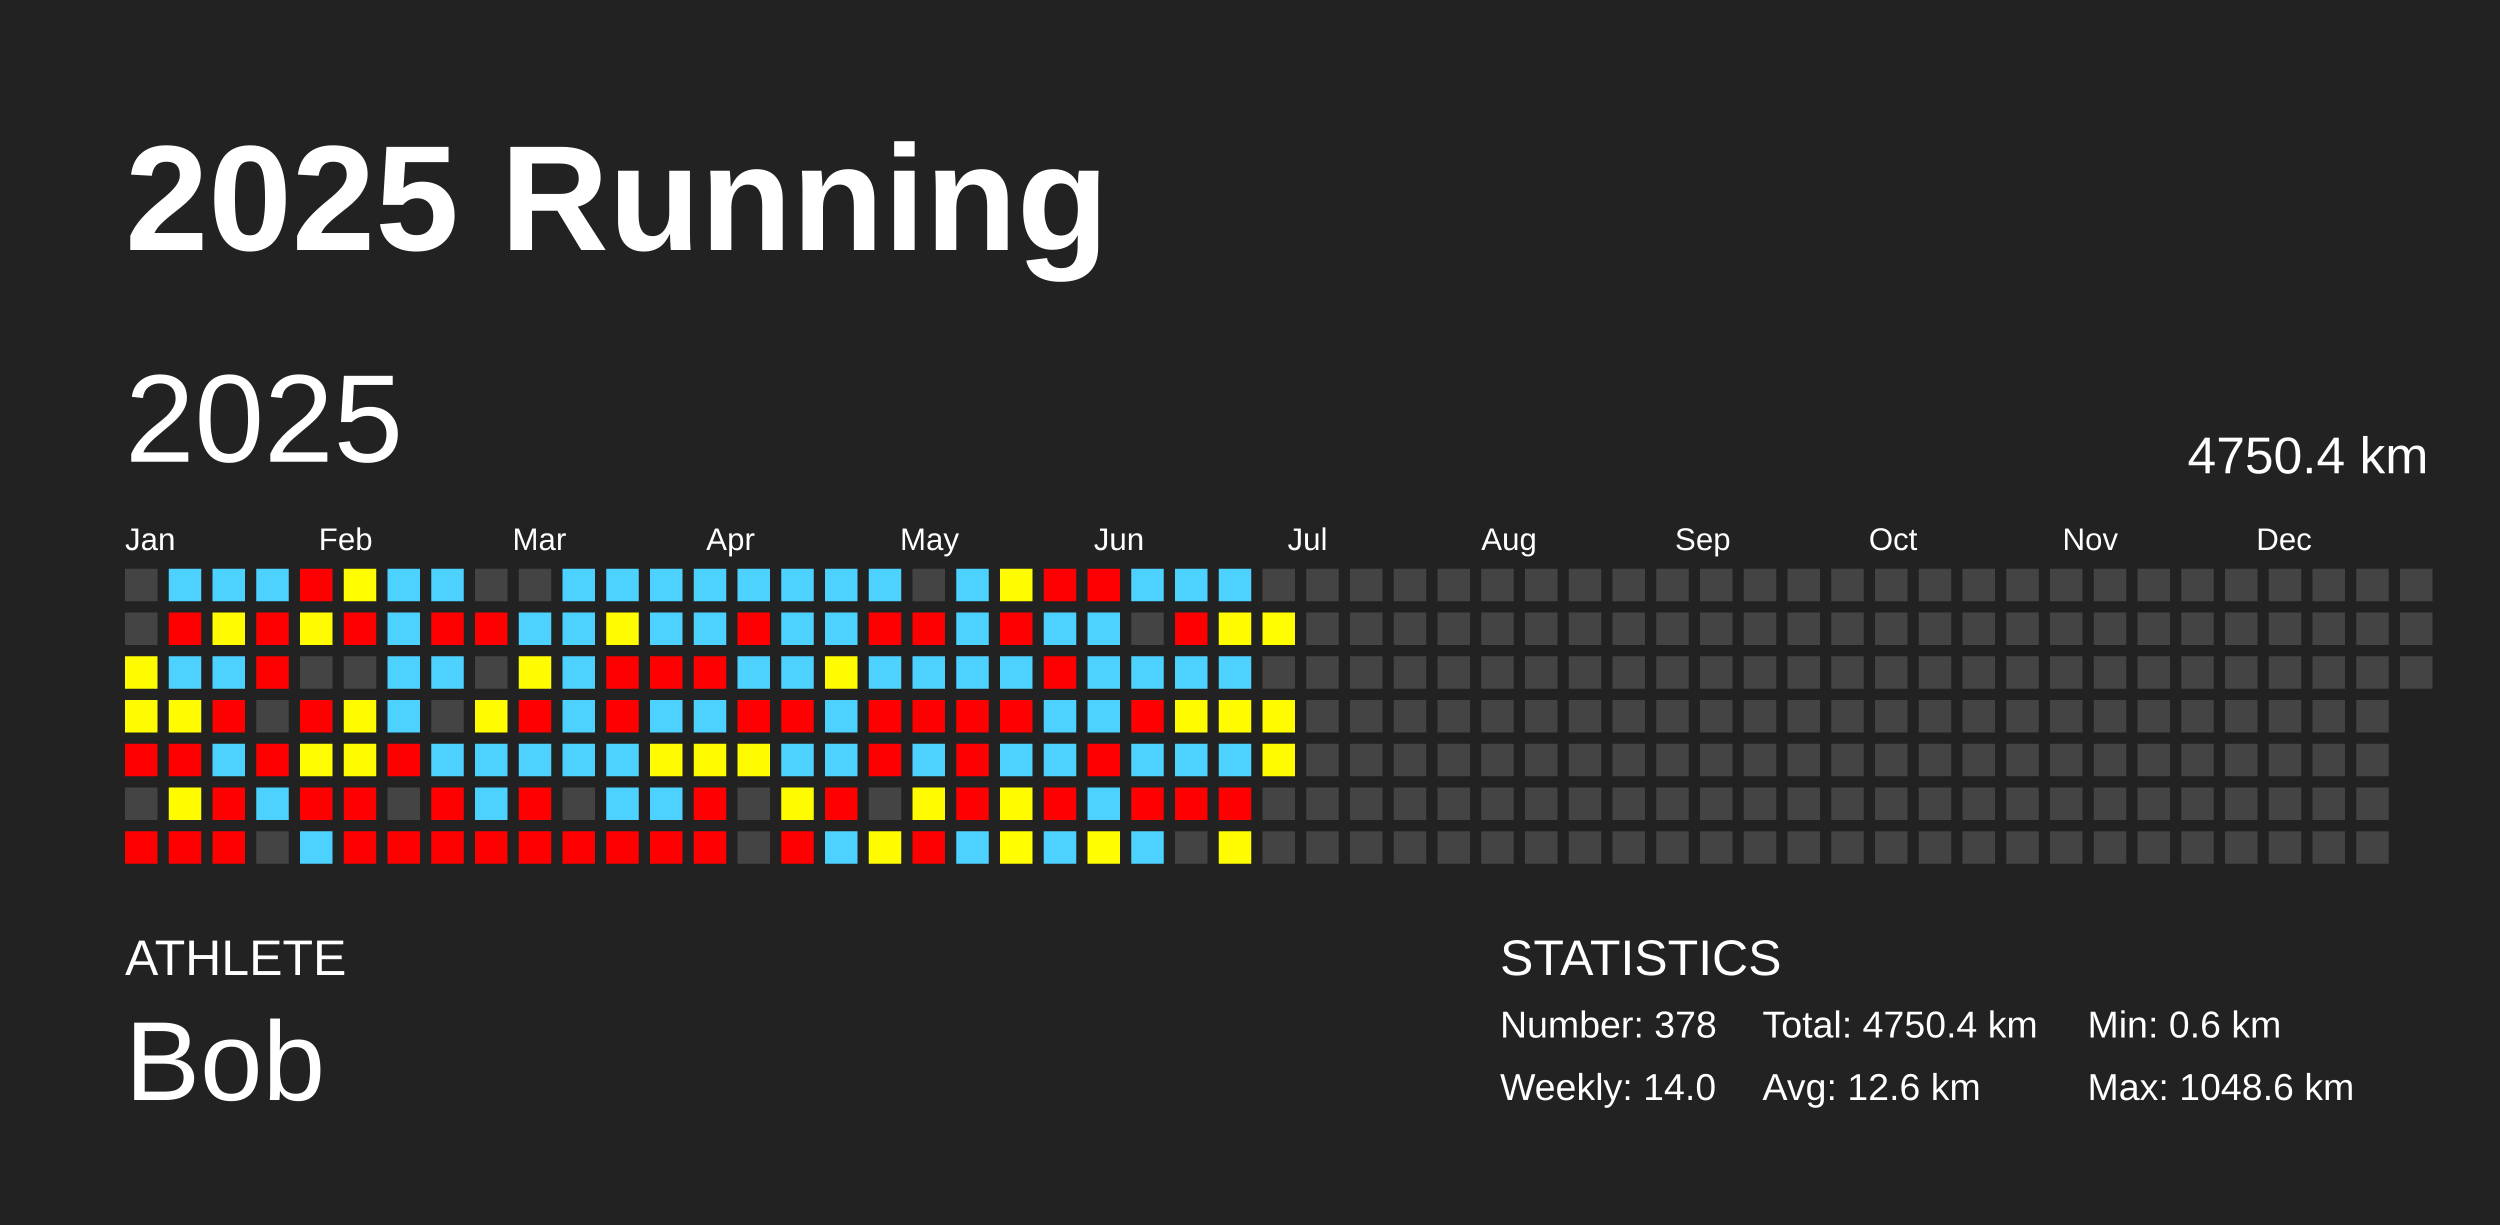
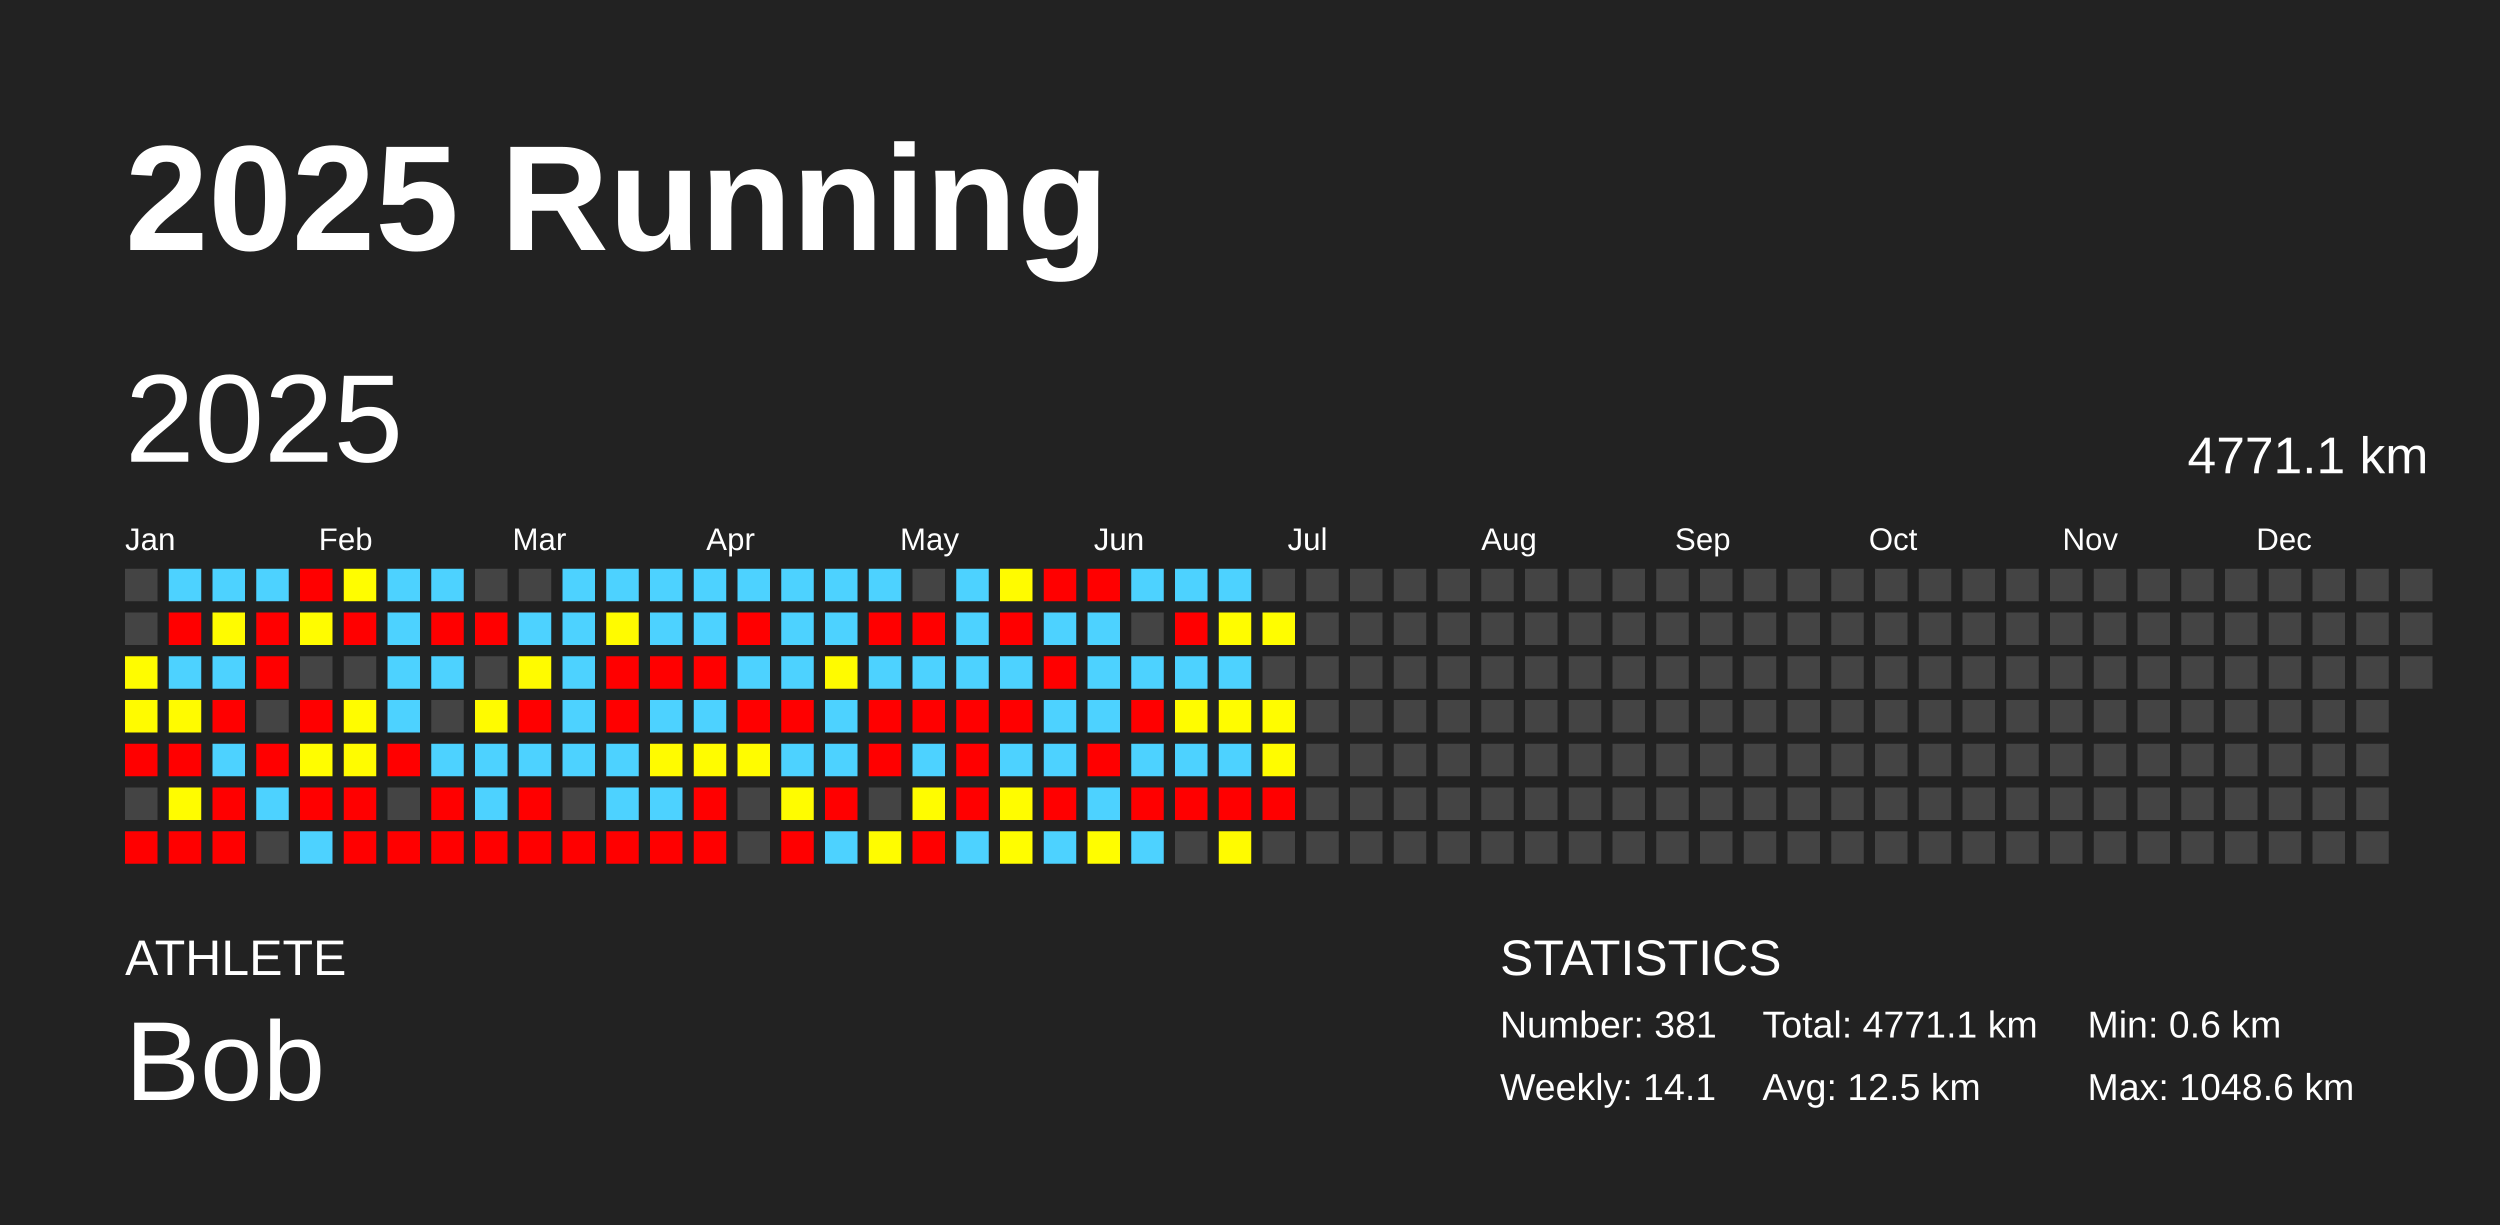
<svg xmlns="http://www.w3.org/2000/svg" baseProfile="full" height="98mm" version="1.1" viewBox="0,0,200,98" width="200mm">
  <defs />
  <rect fill="#222222" height="98" width="200" x="0" y="0" />
  <text fill="#FFFFFF" style="font-size:12px; font-family:Arial; font-weight:bold;" x="10" y="20">2025 Running</text>
  <text fill="#FFFFFF" style="font-size:4px; font-family:Arial" x="10" y="78">ATHLETE</text>
  <text fill="#FFFFFF" style="font-size:9px; font-family:Arial" x="10" y="88">Bob</text>
  <text fill="#FFFFFF" style="font-size:4px; font-family:Arial" x="120" y="78">STATISTICS</text>
-   <text fill="#FFFFFF" style="font-size:3px; font-family:Arial" x="120" y="83">Number: 378</text>
-   <text fill="#FFFFFF" style="font-size:3px; font-family:Arial" x="120" y="88">Weekly: 14.0</text>
-   <text fill="#FFFFFF" style="font-size:3px; font-family:Arial" x="141" y="83">Total: 4750.4 km</text>
-   <text fill="#FFFFFF" style="font-size:3px; font-family:Arial" x="141" y="88">Avg: 12.6 km</text>
+   <text fill="#FFFFFF" style="font-size:3px; font-family:Arial" x="120" y="83">Number: 381</text>
+   <text fill="#FFFFFF" style="font-size:3px; font-family:Arial" x="120" y="88">Weekly: 14.1</text>
+   <text fill="#FFFFFF" style="font-size:3px; font-family:Arial" x="141" y="83">Total: 4771.1 km</text>
+   <text fill="#FFFFFF" style="font-size:3px; font-family:Arial" x="141" y="88">Avg: 12.5 km</text>
  <text fill="#FFFFFF" style="font-size:3px; font-family:Arial" x="167" y="83">Min: 0.6 km</text>
  <text fill="#FFFFFF" style="font-size:3px; font-family:Arial" x="167" y="88">Max: 1048.6 km</text>
  <text dominant-baseline="hanging" fill="#FFFFFF" style="font-size:10.0px; font-family:Arial;" x="10" y="30">2025</text>
-   <text dominant-baseline="hanging" fill="#FFFFFF" style="font-size:4.125px; font-family:Arial;" x="175" y="35">4750.4 km</text>
+   <text dominant-baseline="hanging" fill="#FFFFFF" style="font-size:4.125px; font-family:Arial;" x="175" y="35">4771.1 km</text>
  <text fill="#FFFFFF" style="font-size:2.5px; font-family:Arial" x="10.0" y="44">Jan</text>
  <text fill="#FFFFFF" style="font-size:2.5px; font-family:Arial" x="25.5" y="44">Feb</text>
  <text fill="#FFFFFF" style="font-size:2.5px; font-family:Arial" x="41.0" y="44">Mar</text>
  <text fill="#FFFFFF" style="font-size:2.5px; font-family:Arial" x="56.5" y="44">Apr</text>
  <text fill="#FFFFFF" style="font-size:2.5px; font-family:Arial" x="72.0" y="44">May</text>
  <text fill="#FFFFFF" style="font-size:2.5px; font-family:Arial" x="87.5" y="44">Jun</text>
  <text fill="#FFFFFF" style="font-size:2.5px; font-family:Arial" x="103.0" y="44">Jul</text>
  <text fill="#FFFFFF" style="font-size:2.5px; font-family:Arial" x="118.5" y="44">Aug</text>
  <text fill="#FFFFFF" style="font-size:2.5px; font-family:Arial" x="134.0" y="44">Sep</text>
  <text fill="#FFFFFF" style="font-size:2.5px; font-family:Arial" x="149.5" y="44">Oct</text>
  <text fill="#FFFFFF" style="font-size:2.5px; font-family:Arial" x="165.0" y="44">Nov</text>
  <text fill="#FFFFFF" style="font-size:2.5px; font-family:Arial" x="180.5" y="44">Dec</text>
  <rect fill="#444444" height="2.6" width="2.6" x="10.0" y="45.5" />
  <rect fill="#444444" height="2.6" width="2.6" x="10.0" y="49.0" />
  <rect fill="#fffc00" height="2.6" width="2.6" x="10.0" y="52.5" />
  <rect fill="#fffb00" height="2.6" width="2.6" x="10.0" y="56.0" />
  <rect fill="red" height="2.6" width="2.6" x="10.0" y="59.5" />
  <rect fill="#444444" height="2.6" width="2.6" x="10.0" y="63.0" />
  <rect fill="red" height="2.6" width="2.6" x="10.0" y="66.5" />
  <rect fill="#4dd2ff" height="2.6" width="2.6" x="13.5" y="45.5" />
  <rect fill="red" height="2.6" width="2.6" x="13.5" y="49.0" />
  <rect fill="#4dd2ff" height="2.6" width="2.6" x="13.5" y="52.5" />
  <rect fill="#fffb00" height="2.6" width="2.6" x="13.5" y="56.0" />
  <rect fill="red" height="2.6" width="2.6" x="13.5" y="59.5" />
  <rect fill="#fffc00" height="2.6" width="2.6" x="13.5" y="63.0" />
  <rect fill="red" height="2.6" width="2.6" x="13.5" y="66.5" />
  <rect fill="#4dd2ff" height="2.6" width="2.6" x="17.0" y="45.5" />
  <rect fill="#fffb00" height="2.6" width="2.6" x="17.0" y="49.0" />
  <rect fill="#4dd2ff" height="2.6" width="2.6" x="17.0" y="52.5" />
  <rect fill="red" height="2.6" width="2.6" x="17.0" y="56.0" />
  <rect fill="#4dd2ff" height="2.6" width="2.6" x="17.0" y="59.5" />
  <rect fill="red" height="2.6" width="2.6" x="17.0" y="63.0" />
  <rect fill="red" height="2.6" width="2.6" x="17.0" y="66.5" />
  <rect fill="#4dd2ff" height="2.6" width="2.6" x="20.5" y="45.5" />
  <rect fill="red" height="2.6" width="2.6" x="20.5" y="49.0" />
  <rect fill="red" height="2.6" width="2.6" x="20.5" y="52.5" />
  <rect fill="#444444" height="2.6" width="2.6" x="20.5" y="56.0" />
  <rect fill="red" height="2.6" width="2.6" x="20.5" y="59.5" />
  <rect fill="#4dd2ff" height="2.6" width="2.6" x="20.5" y="63.0" />
  <rect fill="#444444" height="2.6" width="2.6" x="20.5" y="66.5" />
  <rect fill="red" height="2.6" width="2.6" x="24.0" y="45.5" />
  <rect fill="#fffc00" height="2.6" width="2.6" x="24.0" y="49.0" />
  <rect fill="#444444" height="2.6" width="2.6" x="24.0" y="52.5" />
  <rect fill="red" height="2.6" width="2.6" x="24.0" y="56.0" />
  <rect fill="#fffd00" height="2.6" width="2.6" x="24.0" y="59.5" />
  <rect fill="red" height="2.6" width="2.6" x="24.0" y="63.0" />
  <rect fill="#4dd2ff" height="2.6" width="2.6" x="24.0" y="66.5" />
  <rect fill="#fffd00" height="2.6" width="2.6" x="27.5" y="45.5" />
  <rect fill="red" height="2.6" width="2.6" x="27.5" y="49.0" />
  <rect fill="#444444" height="2.6" width="2.6" x="27.5" y="52.5" />
  <rect fill="#fffc00" height="2.6" width="2.6" x="27.5" y="56.0" />
  <rect fill="#fffc00" height="2.6" width="2.6" x="27.5" y="59.5" />
  <rect fill="red" height="2.6" width="2.6" x="27.5" y="63.0" />
  <rect fill="red" height="2.6" width="2.6" x="27.5" y="66.5" />
  <rect fill="#4dd2ff" height="2.6" width="2.6" x="31.0" y="45.5" />
  <rect fill="#4dd2ff" height="2.6" width="2.6" x="31.0" y="49.0" />
  <rect fill="#4dd2ff" height="2.6" width="2.6" x="31.0" y="52.5" />
  <rect fill="#4dd2ff" height="2.6" width="2.6" x="31.0" y="56.0" />
  <rect fill="red" height="2.6" width="2.6" x="31.0" y="59.5" />
  <rect fill="#444444" height="2.6" width="2.6" x="31.0" y="63.0" />
  <rect fill="red" height="2.6" width="2.6" x="31.0" y="66.5" />
  <rect fill="#4dd2ff" height="2.6" width="2.6" x="34.5" y="45.5" />
  <rect fill="red" height="2.6" width="2.6" x="34.5" y="49.0" />
  <rect fill="#4dd2ff" height="2.6" width="2.6" x="34.5" y="52.5" />
  <rect fill="#444444" height="2.6" width="2.6" x="34.5" y="56.0" />
  <rect fill="#4dd2ff" height="2.6" width="2.6" x="34.5" y="59.5" />
  <rect fill="red" height="2.6" width="2.6" x="34.5" y="63.0" />
  <rect fill="red" height="2.6" width="2.6" x="34.5" y="66.5" />
  <rect fill="#444444" height="2.6" width="2.6" x="38.0" y="45.5" />
  <rect fill="red" height="2.6" width="2.6" x="38.0" y="49.0" />
  <rect fill="#444444" height="2.6" width="2.6" x="38.0" y="52.5" />
  <rect fill="#fffb00" height="2.6" width="2.6" x="38.0" y="56.0" />
  <rect fill="#4dd2ff" height="2.6" width="2.6" x="38.0" y="59.5" />
  <rect fill="#4dd2ff" height="2.6" width="2.6" x="38.0" y="63.0" />
  <rect fill="red" height="2.6" width="2.6" x="38.0" y="66.5" />
  <rect fill="#444444" height="2.6" width="2.6" x="41.5" y="45.5" />
  <rect fill="#4dd2ff" height="2.6" width="2.6" x="41.5" y="49.0" />
  <rect fill="#fffb00" height="2.6" width="2.6" x="41.5" y="52.5" />
  <rect fill="red" height="2.6" width="2.6" x="41.5" y="56.0" />
  <rect fill="#4dd2ff" height="2.6" width="2.6" x="41.5" y="59.5" />
  <rect fill="red" height="2.6" width="2.6" x="41.5" y="63.0" />
  <rect fill="red" height="2.6" width="2.6" x="41.5" y="66.5" />
  <rect fill="#4dd2ff" height="2.6" width="2.6" x="45.0" y="45.5" />
  <rect fill="#4dd2ff" height="2.6" width="2.6" x="45.0" y="49.0" />
  <rect fill="#4dd2ff" height="2.6" width="2.6" x="45.0" y="52.5" />
  <rect fill="#4dd2ff" height="2.6" width="2.6" x="45.0" y="56.0" />
  <rect fill="#4dd2ff" height="2.6" width="2.6" x="45.0" y="59.5" />
  <rect fill="#444444" height="2.6" width="2.6" x="45.0" y="63.0" />
  <rect fill="red" height="2.6" width="2.6" x="45.0" y="66.5" />
  <rect fill="#4dd2ff" height="2.6" width="2.6" x="48.5" y="45.5" />
  <rect fill="#fffb00" height="2.6" width="2.6" x="48.5" y="49.0" />
  <rect fill="red" height="2.6" width="2.6" x="48.5" y="52.5" />
  <rect fill="red" height="2.6" width="2.6" x="48.5" y="56.0" />
  <rect fill="#4dd2ff" height="2.6" width="2.6" x="48.5" y="59.5" />
  <rect fill="#4dd2ff" height="2.6" width="2.6" x="48.5" y="63.0" />
  <rect fill="red" height="2.6" width="2.6" x="48.5" y="66.5" />
  <rect fill="#4dd2ff" height="2.6" width="2.6" x="52.0" y="45.5" />
  <rect fill="#4dd2ff" height="2.6" width="2.6" x="52.0" y="49.0" />
  <rect fill="red" height="2.6" width="2.6" x="52.0" y="52.5" />
  <rect fill="#4dd2ff" height="2.6" width="2.6" x="52.0" y="56.0" />
  <rect fill="#fffb00" height="2.6" width="2.6" x="52.0" y="59.5" />
  <rect fill="#4dd2ff" height="2.6" width="2.6" x="52.0" y="63.0" />
  <rect fill="red" height="2.6" width="2.6" x="52.0" y="66.5" />
  <rect fill="#4dd2ff" height="2.6" width="2.6" x="55.5" y="45.5" />
  <rect fill="#4dd2ff" height="2.6" width="2.6" x="55.5" y="49.0" />
  <rect fill="red" height="2.6" width="2.6" x="55.5" y="52.5" />
  <rect fill="#4dd2ff" height="2.6" width="2.6" x="55.5" y="56.0" />
  <rect fill="#fffc00" height="2.6" width="2.6" x="55.5" y="59.5" />
  <rect fill="red" height="2.6" width="2.6" x="55.5" y="63.0" />
  <rect fill="red" height="2.6" width="2.6" x="55.5" y="66.5" />
  <rect fill="#4dd2ff" height="2.6" width="2.6" x="59.0" y="45.5" />
  <rect fill="red" height="2.6" width="2.6" x="59.0" y="49.0" />
  <rect fill="#4dd2ff" height="2.6" width="2.6" x="59.0" y="52.5" />
  <rect fill="red" height="2.6" width="2.6" x="59.0" y="56.0" />
  <rect fill="#fffc00" height="2.6" width="2.6" x="59.0" y="59.5" />
  <rect fill="#444444" height="2.6" width="2.6" x="59.0" y="63.0" />
  <rect fill="#444444" height="2.6" width="2.6" x="59.0" y="66.5" />
  <rect fill="#4dd2ff" height="2.6" width="2.6" x="62.5" y="45.5" />
  <rect fill="#4dd2ff" height="2.6" width="2.6" x="62.5" y="49.0" />
  <rect fill="#4dd2ff" height="2.6" width="2.6" x="62.5" y="52.5" />
  <rect fill="red" height="2.6" width="2.6" x="62.5" y="56.0" />
  <rect fill="#4dd2ff" height="2.6" width="2.6" x="62.5" y="59.5" />
  <rect fill="#fffc00" height="2.6" width="2.6" x="62.5" y="63.0" />
  <rect fill="red" height="2.6" width="2.6" x="62.5" y="66.5" />
  <rect fill="#4dd2ff" height="2.6" width="2.6" x="66.0" y="45.5" />
  <rect fill="#4dd2ff" height="2.6" width="2.6" x="66.0" y="49.0" />
  <rect fill="#fffb00" height="2.6" width="2.6" x="66.0" y="52.5" />
  <rect fill="#4dd2ff" height="2.6" width="2.6" x="66.0" y="56.0" />
  <rect fill="#4dd2ff" height="2.6" width="2.6" x="66.0" y="59.5" />
  <rect fill="red" height="2.6" width="2.6" x="66.0" y="63.0" />
  <rect fill="#4dd2ff" height="2.6" width="2.6" x="66.0" y="66.5" />
  <rect fill="#4dd2ff" height="2.6" width="2.6" x="69.5" y="45.5" />
  <rect fill="red" height="2.6" width="2.6" x="69.5" y="49.0" />
  <rect fill="#4dd2ff" height="2.6" width="2.6" x="69.5" y="52.5" />
  <rect fill="red" height="2.6" width="2.6" x="69.5" y="56.0" />
  <rect fill="red" height="2.6" width="2.6" x="69.5" y="59.5" />
  <rect fill="#444444" height="2.6" width="2.6" x="69.5" y="63.0" />
  <rect fill="#fffc00" height="2.6" width="2.6" x="69.5" y="66.5" />
  <rect fill="#444444" height="2.6" width="2.6" x="73.0" y="45.5" />
  <rect fill="red" height="2.6" width="2.6" x="73.0" y="49.0" />
  <rect fill="#4dd2ff" height="2.6" width="2.6" x="73.0" y="52.5" />
  <rect fill="red" height="2.6" width="2.6" x="73.0" y="56.0" />
  <rect fill="#4dd2ff" height="2.6" width="2.6" x="73.0" y="59.5" />
  <rect fill="#fffc00" height="2.6" width="2.6" x="73.0" y="63.0" />
  <rect fill="red" height="2.6" width="2.6" x="73.0" y="66.5" />
  <rect fill="#4dd2ff" height="2.6" width="2.6" x="76.5" y="45.5" />
  <rect fill="#4dd2ff" height="2.6" width="2.6" x="76.5" y="49.0" />
  <rect fill="#4dd2ff" height="2.6" width="2.6" x="76.5" y="52.5" />
  <rect fill="red" height="2.6" width="2.6" x="76.5" y="56.0" />
  <rect fill="red" height="2.6" width="2.6" x="76.5" y="59.5" />
  <rect fill="red" height="2.6" width="2.6" x="76.5" y="63.0" />
  <rect fill="#4dd2ff" height="2.6" width="2.6" x="76.5" y="66.5" />
  <rect fill="#fffb00" height="2.6" width="2.6" x="80.0" y="45.5" />
  <rect fill="red" height="2.6" width="2.6" x="80.0" y="49.0" />
  <rect fill="#4dd2ff" height="2.6" width="2.6" x="80.0" y="52.5" />
  <rect fill="red" height="2.6" width="2.6" x="80.0" y="56.0" />
  <rect fill="#4dd2ff" height="2.6" width="2.6" x="80.0" y="59.5" />
  <rect fill="#fffc00" height="2.6" width="2.6" x="80.0" y="63.0" />
  <rect fill="#fffd00" height="2.6" width="2.6" x="80.0" y="66.5" />
  <rect fill="red" height="2.6" width="2.6" x="83.5" y="45.5" />
  <rect fill="#4dd2ff" height="2.6" width="2.6" x="83.5" y="49.0" />
  <rect fill="red" height="2.6" width="2.6" x="83.5" y="52.5" />
  <rect fill="#4dd2ff" height="2.6" width="2.6" x="83.5" y="56.0" />
  <rect fill="#4dd2ff" height="2.6" width="2.6" x="83.5" y="59.5" />
  <rect fill="red" height="2.6" width="2.6" x="83.5" y="63.0" />
  <rect fill="#4dd2ff" height="2.6" width="2.6" x="83.5" y="66.5" />
  <rect fill="red" height="2.6" width="2.6" x="87.0" y="45.5" />
  <rect fill="#4dd2ff" height="2.6" width="2.6" x="87.0" y="49.0" />
  <rect fill="#4dd2ff" height="2.6" width="2.6" x="87.0" y="52.5" />
  <rect fill="#4dd2ff" height="2.6" width="2.6" x="87.0" y="56.0" />
  <rect fill="red" height="2.6" width="2.6" x="87.0" y="59.5" />
  <rect fill="#4dd2ff" height="2.6" width="2.6" x="87.0" y="63.0" />
  <rect fill="#fffd00" height="2.6" width="2.6" x="87.0" y="66.5" />
  <rect fill="#4dd2ff" height="2.6" width="2.6" x="90.5" y="45.5" />
  <rect fill="#444444" height="2.6" width="2.6" x="90.5" y="49.0" />
  <rect fill="#4dd2ff" height="2.6" width="2.6" x="90.5" y="52.5" />
  <rect fill="red" height="2.6" width="2.6" x="90.5" y="56.0" />
  <rect fill="#4dd2ff" height="2.6" width="2.6" x="90.5" y="59.5" />
  <rect fill="red" height="2.6" width="2.6" x="90.5" y="63.0" />
  <rect fill="#4dd2ff" height="2.6" width="2.6" x="90.5" y="66.5" />
  <rect fill="#4dd2ff" height="2.6" width="2.6" x="94.0" y="45.5" />
  <rect fill="red" height="2.6" width="2.6" x="94.0" y="49.0" />
  <rect fill="#4dd2ff" height="2.6" width="2.6" x="94.0" y="52.5" />
  <rect fill="#fffc00" height="2.6" width="2.6" x="94.0" y="56.0" />
  <rect fill="#4dd2ff" height="2.6" width="2.6" x="94.0" y="59.5" />
  <rect fill="red" height="2.6" width="2.6" x="94.0" y="63.0" />
  <rect fill="#444444" height="2.6" width="2.6" x="94.0" y="66.5" />
  <rect fill="#4dd2ff" height="2.6" width="2.6" x="97.5" y="45.5" />
  <rect fill="#fffc00" height="2.6" width="2.6" x="97.5" y="49.0" />
  <rect fill="#4dd2ff" height="2.6" width="2.6" x="97.5" y="52.5" />
  <rect fill="#fffc00" height="2.6" width="2.6" x="97.5" y="56.0" />
  <rect fill="#4dd2ff" height="2.6" width="2.6" x="97.5" y="59.5" />
  <rect fill="red" height="2.6" width="2.6" x="97.5" y="63.0" />
  <rect fill="#fffb00" height="2.6" width="2.6" x="97.5" y="66.5" />
  <rect fill="#444444" height="2.6" width="2.6" x="101.0" y="45.5" />
  <rect fill="#fffd00" height="2.6" width="2.6" x="101.0" y="49.0" />
  <rect fill="#444444" height="2.6" width="2.6" x="101.0" y="52.5" />
  <rect fill="#fffc00" height="2.6" width="2.6" x="101.0" y="56.0" />
  <rect fill="#fffc00" height="2.6" width="2.6" x="101.0" y="59.5" />
-   <rect fill="#444444" height="2.6" width="2.6" x="101.0" y="63.0" />
+   <rect fill="red" height="2.6" width="2.6" x="101.0" y="63.0" />
  <rect fill="#444444" height="2.6" width="2.6" x="101.0" y="66.5" />
  <rect fill="#444444" height="2.6" width="2.6" x="104.5" y="45.5" />
  <rect fill="#444444" height="2.6" width="2.6" x="104.5" y="49.0" />
  <rect fill="#444444" height="2.6" width="2.6" x="104.5" y="52.5" />
  <rect fill="#444444" height="2.6" width="2.6" x="104.5" y="56.0" />
  <rect fill="#444444" height="2.6" width="2.6" x="104.5" y="59.5" />
  <rect fill="#444444" height="2.6" width="2.6" x="104.5" y="63.0" />
  <rect fill="#444444" height="2.6" width="2.6" x="104.5" y="66.5" />
  <rect fill="#444444" height="2.6" width="2.6" x="108.0" y="45.5" />
  <rect fill="#444444" height="2.6" width="2.6" x="108.0" y="49.0" />
  <rect fill="#444444" height="2.6" width="2.6" x="108.0" y="52.5" />
  <rect fill="#444444" height="2.6" width="2.6" x="108.0" y="56.0" />
  <rect fill="#444444" height="2.6" width="2.6" x="108.0" y="59.5" />
  <rect fill="#444444" height="2.6" width="2.6" x="108.0" y="63.0" />
  <rect fill="#444444" height="2.6" width="2.6" x="108.0" y="66.5" />
  <rect fill="#444444" height="2.6" width="2.6" x="111.5" y="45.5" />
  <rect fill="#444444" height="2.6" width="2.6" x="111.5" y="49.0" />
  <rect fill="#444444" height="2.6" width="2.6" x="111.5" y="52.5" />
  <rect fill="#444444" height="2.6" width="2.6" x="111.5" y="56.0" />
  <rect fill="#444444" height="2.6" width="2.6" x="111.5" y="59.5" />
  <rect fill="#444444" height="2.6" width="2.6" x="111.5" y="63.0" />
  <rect fill="#444444" height="2.6" width="2.6" x="111.5" y="66.5" />
  <rect fill="#444444" height="2.6" width="2.6" x="115.0" y="45.5" />
  <rect fill="#444444" height="2.6" width="2.6" x="115.0" y="49.0" />
  <rect fill="#444444" height="2.6" width="2.6" x="115.0" y="52.5" />
  <rect fill="#444444" height="2.6" width="2.6" x="115.0" y="56.0" />
  <rect fill="#444444" height="2.6" width="2.6" x="115.0" y="59.5" />
  <rect fill="#444444" height="2.6" width="2.6" x="115.0" y="63.0" />
  <rect fill="#444444" height="2.6" width="2.6" x="115.0" y="66.5" />
  <rect fill="#444444" height="2.6" width="2.6" x="118.5" y="45.5" />
  <rect fill="#444444" height="2.6" width="2.6" x="118.5" y="49.0" />
  <rect fill="#444444" height="2.6" width="2.6" x="118.5" y="52.5" />
  <rect fill="#444444" height="2.6" width="2.6" x="118.5" y="56.0" />
  <rect fill="#444444" height="2.6" width="2.6" x="118.5" y="59.5" />
  <rect fill="#444444" height="2.6" width="2.6" x="118.5" y="63.0" />
  <rect fill="#444444" height="2.6" width="2.6" x="118.5" y="66.5" />
  <rect fill="#444444" height="2.6" width="2.6" x="122.0" y="45.5" />
  <rect fill="#444444" height="2.6" width="2.6" x="122.0" y="49.0" />
  <rect fill="#444444" height="2.6" width="2.6" x="122.0" y="52.5" />
  <rect fill="#444444" height="2.6" width="2.6" x="122.0" y="56.0" />
  <rect fill="#444444" height="2.6" width="2.6" x="122.0" y="59.5" />
  <rect fill="#444444" height="2.6" width="2.6" x="122.0" y="63.0" />
  <rect fill="#444444" height="2.6" width="2.6" x="122.0" y="66.5" />
  <rect fill="#444444" height="2.6" width="2.6" x="125.5" y="45.5" />
  <rect fill="#444444" height="2.6" width="2.6" x="125.5" y="49.0" />
  <rect fill="#444444" height="2.6" width="2.6" x="125.5" y="52.5" />
  <rect fill="#444444" height="2.6" width="2.6" x="125.5" y="56.0" />
  <rect fill="#444444" height="2.6" width="2.6" x="125.5" y="59.5" />
  <rect fill="#444444" height="2.6" width="2.6" x="125.5" y="63.0" />
  <rect fill="#444444" height="2.6" width="2.6" x="125.5" y="66.5" />
  <rect fill="#444444" height="2.6" width="2.6" x="129.0" y="45.5" />
  <rect fill="#444444" height="2.6" width="2.6" x="129.0" y="49.0" />
  <rect fill="#444444" height="2.6" width="2.6" x="129.0" y="52.5" />
  <rect fill="#444444" height="2.6" width="2.6" x="129.0" y="56.0" />
  <rect fill="#444444" height="2.6" width="2.6" x="129.0" y="59.5" />
  <rect fill="#444444" height="2.6" width="2.6" x="129.0" y="63.0" />
  <rect fill="#444444" height="2.6" width="2.6" x="129.0" y="66.5" />
  <rect fill="#444444" height="2.6" width="2.6" x="132.5" y="45.5" />
  <rect fill="#444444" height="2.6" width="2.6" x="132.5" y="49.0" />
  <rect fill="#444444" height="2.6" width="2.6" x="132.5" y="52.5" />
  <rect fill="#444444" height="2.6" width="2.6" x="132.5" y="56.0" />
  <rect fill="#444444" height="2.6" width="2.6" x="132.5" y="59.5" />
  <rect fill="#444444" height="2.6" width="2.6" x="132.5" y="63.0" />
  <rect fill="#444444" height="2.6" width="2.6" x="132.5" y="66.5" />
  <rect fill="#444444" height="2.6" width="2.6" x="136.0" y="45.5" />
  <rect fill="#444444" height="2.6" width="2.6" x="136.0" y="49.0" />
  <rect fill="#444444" height="2.6" width="2.6" x="136.0" y="52.5" />
  <rect fill="#444444" height="2.6" width="2.6" x="136.0" y="56.0" />
  <rect fill="#444444" height="2.6" width="2.6" x="136.0" y="59.5" />
  <rect fill="#444444" height="2.6" width="2.6" x="136.0" y="63.0" />
  <rect fill="#444444" height="2.6" width="2.6" x="136.0" y="66.5" />
  <rect fill="#444444" height="2.6" width="2.6" x="139.5" y="45.5" />
  <rect fill="#444444" height="2.6" width="2.6" x="139.5" y="49.0" />
  <rect fill="#444444" height="2.6" width="2.6" x="139.5" y="52.5" />
  <rect fill="#444444" height="2.6" width="2.6" x="139.5" y="56.0" />
  <rect fill="#444444" height="2.6" width="2.6" x="139.5" y="59.5" />
  <rect fill="#444444" height="2.6" width="2.6" x="139.5" y="63.0" />
  <rect fill="#444444" height="2.6" width="2.6" x="139.5" y="66.5" />
  <rect fill="#444444" height="2.6" width="2.6" x="143.0" y="45.5" />
  <rect fill="#444444" height="2.6" width="2.6" x="143.0" y="49.0" />
  <rect fill="#444444" height="2.6" width="2.6" x="143.0" y="52.5" />
  <rect fill="#444444" height="2.6" width="2.6" x="143.0" y="56.0" />
  <rect fill="#444444" height="2.6" width="2.6" x="143.0" y="59.5" />
  <rect fill="#444444" height="2.6" width="2.6" x="143.0" y="63.0" />
  <rect fill="#444444" height="2.6" width="2.6" x="143.0" y="66.5" />
  <rect fill="#444444" height="2.6" width="2.6" x="146.5" y="45.5" />
  <rect fill="#444444" height="2.6" width="2.6" x="146.5" y="49.0" />
  <rect fill="#444444" height="2.6" width="2.6" x="146.5" y="52.5" />
  <rect fill="#444444" height="2.6" width="2.6" x="146.5" y="56.0" />
  <rect fill="#444444" height="2.6" width="2.6" x="146.5" y="59.5" />
  <rect fill="#444444" height="2.6" width="2.6" x="146.5" y="63.0" />
  <rect fill="#444444" height="2.6" width="2.6" x="146.5" y="66.5" />
  <rect fill="#444444" height="2.6" width="2.6" x="150.0" y="45.5" />
  <rect fill="#444444" height="2.6" width="2.6" x="150.0" y="49.0" />
  <rect fill="#444444" height="2.6" width="2.6" x="150.0" y="52.5" />
  <rect fill="#444444" height="2.6" width="2.6" x="150.0" y="56.0" />
  <rect fill="#444444" height="2.6" width="2.6" x="150.0" y="59.5" />
  <rect fill="#444444" height="2.6" width="2.6" x="150.0" y="63.0" />
  <rect fill="#444444" height="2.6" width="2.6" x="150.0" y="66.5" />
  <rect fill="#444444" height="2.6" width="2.6" x="153.5" y="45.5" />
  <rect fill="#444444" height="2.6" width="2.6" x="153.5" y="49.0" />
  <rect fill="#444444" height="2.6" width="2.6" x="153.5" y="52.5" />
  <rect fill="#444444" height="2.6" width="2.6" x="153.5" y="56.0" />
  <rect fill="#444444" height="2.6" width="2.6" x="153.5" y="59.5" />
  <rect fill="#444444" height="2.6" width="2.6" x="153.5" y="63.0" />
  <rect fill="#444444" height="2.6" width="2.6" x="153.5" y="66.5" />
  <rect fill="#444444" height="2.6" width="2.6" x="157.0" y="45.5" />
  <rect fill="#444444" height="2.6" width="2.6" x="157.0" y="49.0" />
  <rect fill="#444444" height="2.6" width="2.6" x="157.0" y="52.5" />
  <rect fill="#444444" height="2.6" width="2.6" x="157.0" y="56.0" />
  <rect fill="#444444" height="2.6" width="2.6" x="157.0" y="59.5" />
  <rect fill="#444444" height="2.6" width="2.6" x="157.0" y="63.0" />
  <rect fill="#444444" height="2.6" width="2.6" x="157.0" y="66.5" />
  <rect fill="#444444" height="2.6" width="2.6" x="160.5" y="45.5" />
  <rect fill="#444444" height="2.6" width="2.6" x="160.5" y="49.0" />
  <rect fill="#444444" height="2.6" width="2.6" x="160.5" y="52.5" />
  <rect fill="#444444" height="2.6" width="2.6" x="160.5" y="56.0" />
  <rect fill="#444444" height="2.6" width="2.6" x="160.5" y="59.5" />
  <rect fill="#444444" height="2.6" width="2.6" x="160.5" y="63.0" />
  <rect fill="#444444" height="2.6" width="2.6" x="160.5" y="66.5" />
  <rect fill="#444444" height="2.6" width="2.6" x="164.0" y="45.5" />
  <rect fill="#444444" height="2.6" width="2.6" x="164.0" y="49.0" />
  <rect fill="#444444" height="2.6" width="2.6" x="164.0" y="52.5" />
  <rect fill="#444444" height="2.6" width="2.6" x="164.0" y="56.0" />
  <rect fill="#444444" height="2.6" width="2.6" x="164.0" y="59.5" />
  <rect fill="#444444" height="2.6" width="2.6" x="164.0" y="63.0" />
  <rect fill="#444444" height="2.6" width="2.6" x="164.0" y="66.5" />
  <rect fill="#444444" height="2.6" width="2.6" x="167.5" y="45.5" />
  <rect fill="#444444" height="2.6" width="2.6" x="167.5" y="49.0" />
  <rect fill="#444444" height="2.6" width="2.6" x="167.5" y="52.5" />
  <rect fill="#444444" height="2.6" width="2.6" x="167.5" y="56.0" />
  <rect fill="#444444" height="2.6" width="2.6" x="167.5" y="59.5" />
  <rect fill="#444444" height="2.6" width="2.6" x="167.5" y="63.0" />
  <rect fill="#444444" height="2.6" width="2.6" x="167.5" y="66.5" />
  <rect fill="#444444" height="2.6" width="2.6" x="171.0" y="45.5" />
  <rect fill="#444444" height="2.6" width="2.6" x="171.0" y="49.0" />
  <rect fill="#444444" height="2.6" width="2.6" x="171.0" y="52.5" />
  <rect fill="#444444" height="2.6" width="2.6" x="171.0" y="56.0" />
  <rect fill="#444444" height="2.6" width="2.6" x="171.0" y="59.5" />
  <rect fill="#444444" height="2.6" width="2.6" x="171.0" y="63.0" />
  <rect fill="#444444" height="2.6" width="2.6" x="171.0" y="66.5" />
  <rect fill="#444444" height="2.6" width="2.6" x="174.5" y="45.5" />
  <rect fill="#444444" height="2.6" width="2.6" x="174.5" y="49.0" />
  <rect fill="#444444" height="2.6" width="2.6" x="174.5" y="52.5" />
  <rect fill="#444444" height="2.6" width="2.6" x="174.5" y="56.0" />
  <rect fill="#444444" height="2.6" width="2.6" x="174.5" y="59.5" />
  <rect fill="#444444" height="2.6" width="2.6" x="174.5" y="63.0" />
  <rect fill="#444444" height="2.6" width="2.6" x="174.5" y="66.5" />
  <rect fill="#444444" height="2.6" width="2.6" x="178.0" y="45.5" />
  <rect fill="#444444" height="2.6" width="2.6" x="178.0" y="49.0" />
  <rect fill="#444444" height="2.6" width="2.6" x="178.0" y="52.5" />
  <rect fill="#444444" height="2.6" width="2.6" x="178.0" y="56.0" />
  <rect fill="#444444" height="2.6" width="2.6" x="178.0" y="59.5" />
  <rect fill="#444444" height="2.6" width="2.6" x="178.0" y="63.0" />
  <rect fill="#444444" height="2.6" width="2.6" x="178.0" y="66.5" />
  <rect fill="#444444" height="2.6" width="2.6" x="181.5" y="45.5" />
  <rect fill="#444444" height="2.6" width="2.6" x="181.5" y="49.0" />
  <rect fill="#444444" height="2.6" width="2.6" x="181.5" y="52.5" />
  <rect fill="#444444" height="2.6" width="2.6" x="181.5" y="56.0" />
  <rect fill="#444444" height="2.6" width="2.6" x="181.5" y="59.5" />
  <rect fill="#444444" height="2.6" width="2.6" x="181.5" y="63.0" />
  <rect fill="#444444" height="2.6" width="2.6" x="181.5" y="66.5" />
  <rect fill="#444444" height="2.6" width="2.6" x="185.0" y="45.5" />
  <rect fill="#444444" height="2.6" width="2.6" x="185.0" y="49.0" />
  <rect fill="#444444" height="2.6" width="2.6" x="185.0" y="52.5" />
  <rect fill="#444444" height="2.6" width="2.6" x="185.0" y="56.0" />
  <rect fill="#444444" height="2.6" width="2.6" x="185.0" y="59.5" />
  <rect fill="#444444" height="2.6" width="2.6" x="185.0" y="63.0" />
  <rect fill="#444444" height="2.6" width="2.6" x="185.0" y="66.5" />
  <rect fill="#444444" height="2.6" width="2.6" x="188.5" y="45.5" />
  <rect fill="#444444" height="2.6" width="2.6" x="188.5" y="49.0" />
  <rect fill="#444444" height="2.6" width="2.6" x="188.5" y="52.5" />
  <rect fill="#444444" height="2.6" width="2.6" x="188.5" y="56.0" />
  <rect fill="#444444" height="2.6" width="2.6" x="188.5" y="59.5" />
  <rect fill="#444444" height="2.6" width="2.6" x="188.5" y="63.0" />
  <rect fill="#444444" height="2.6" width="2.6" x="188.5" y="66.5" />
  <rect fill="#444444" height="2.6" width="2.6" x="192.0" y="45.5" />
  <rect fill="#444444" height="2.6" width="2.6" x="192.0" y="49.0" />
  <rect fill="#444444" height="2.6" width="2.6" x="192.0" y="52.5" />
</svg>
